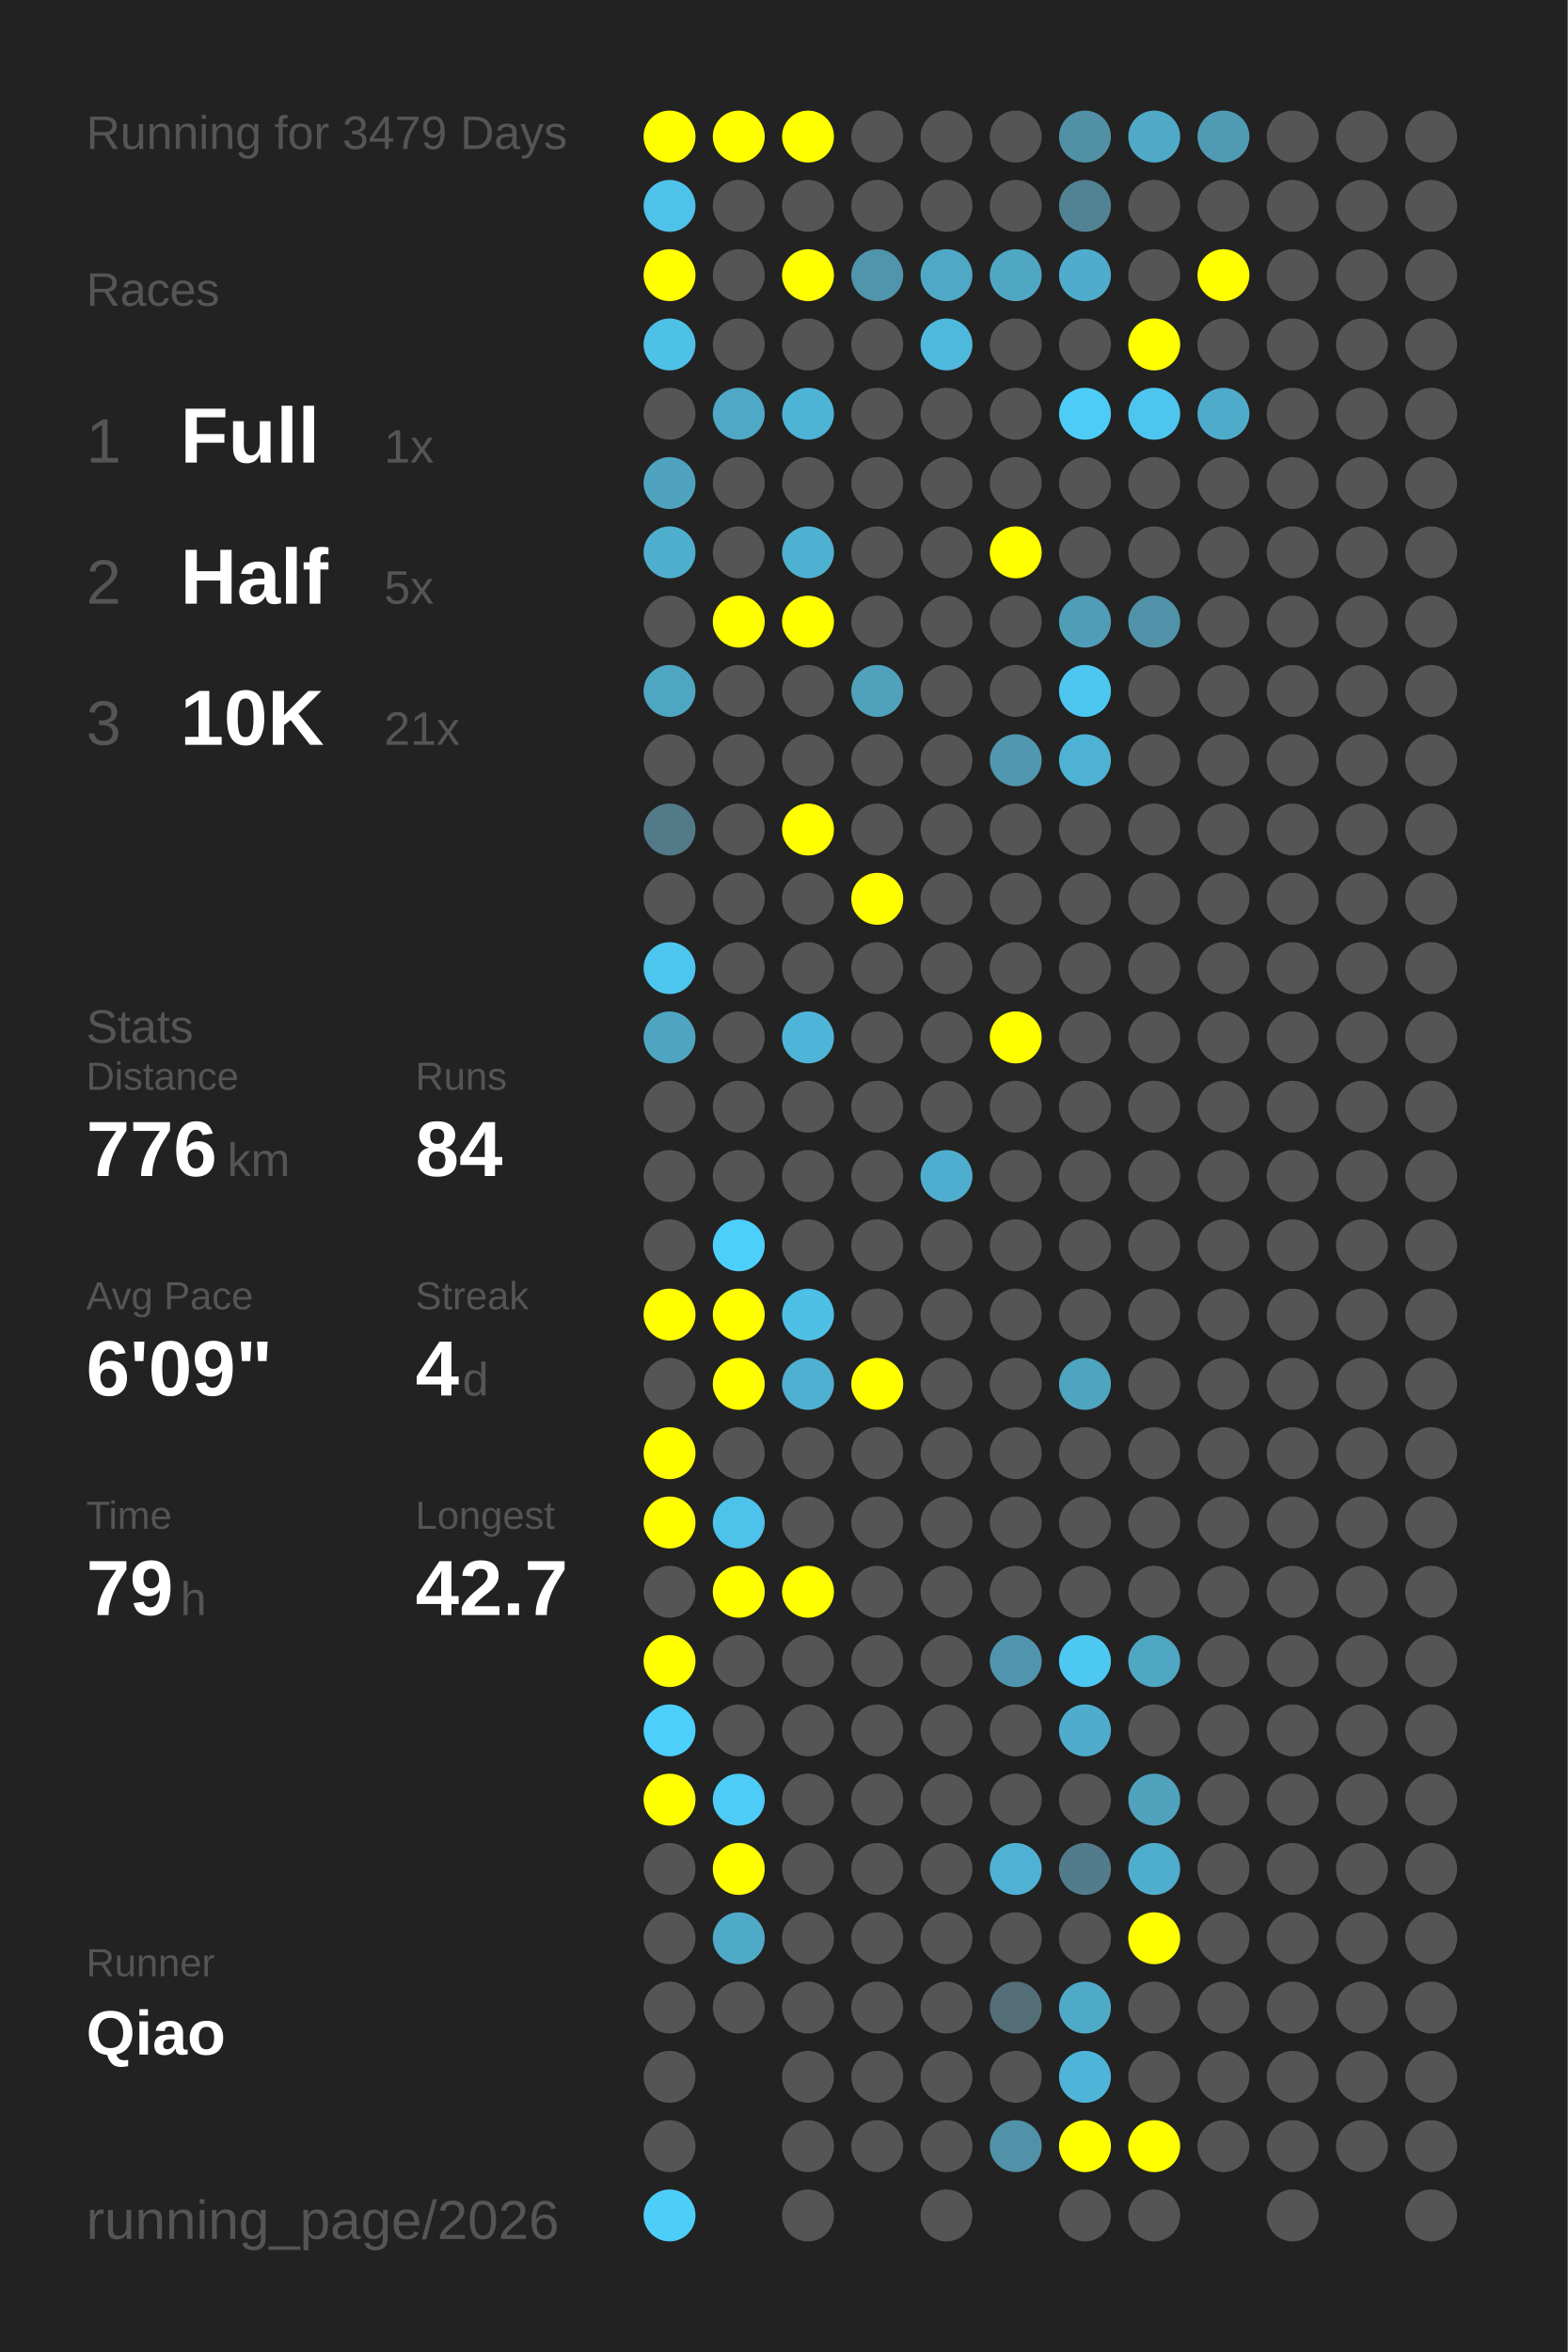
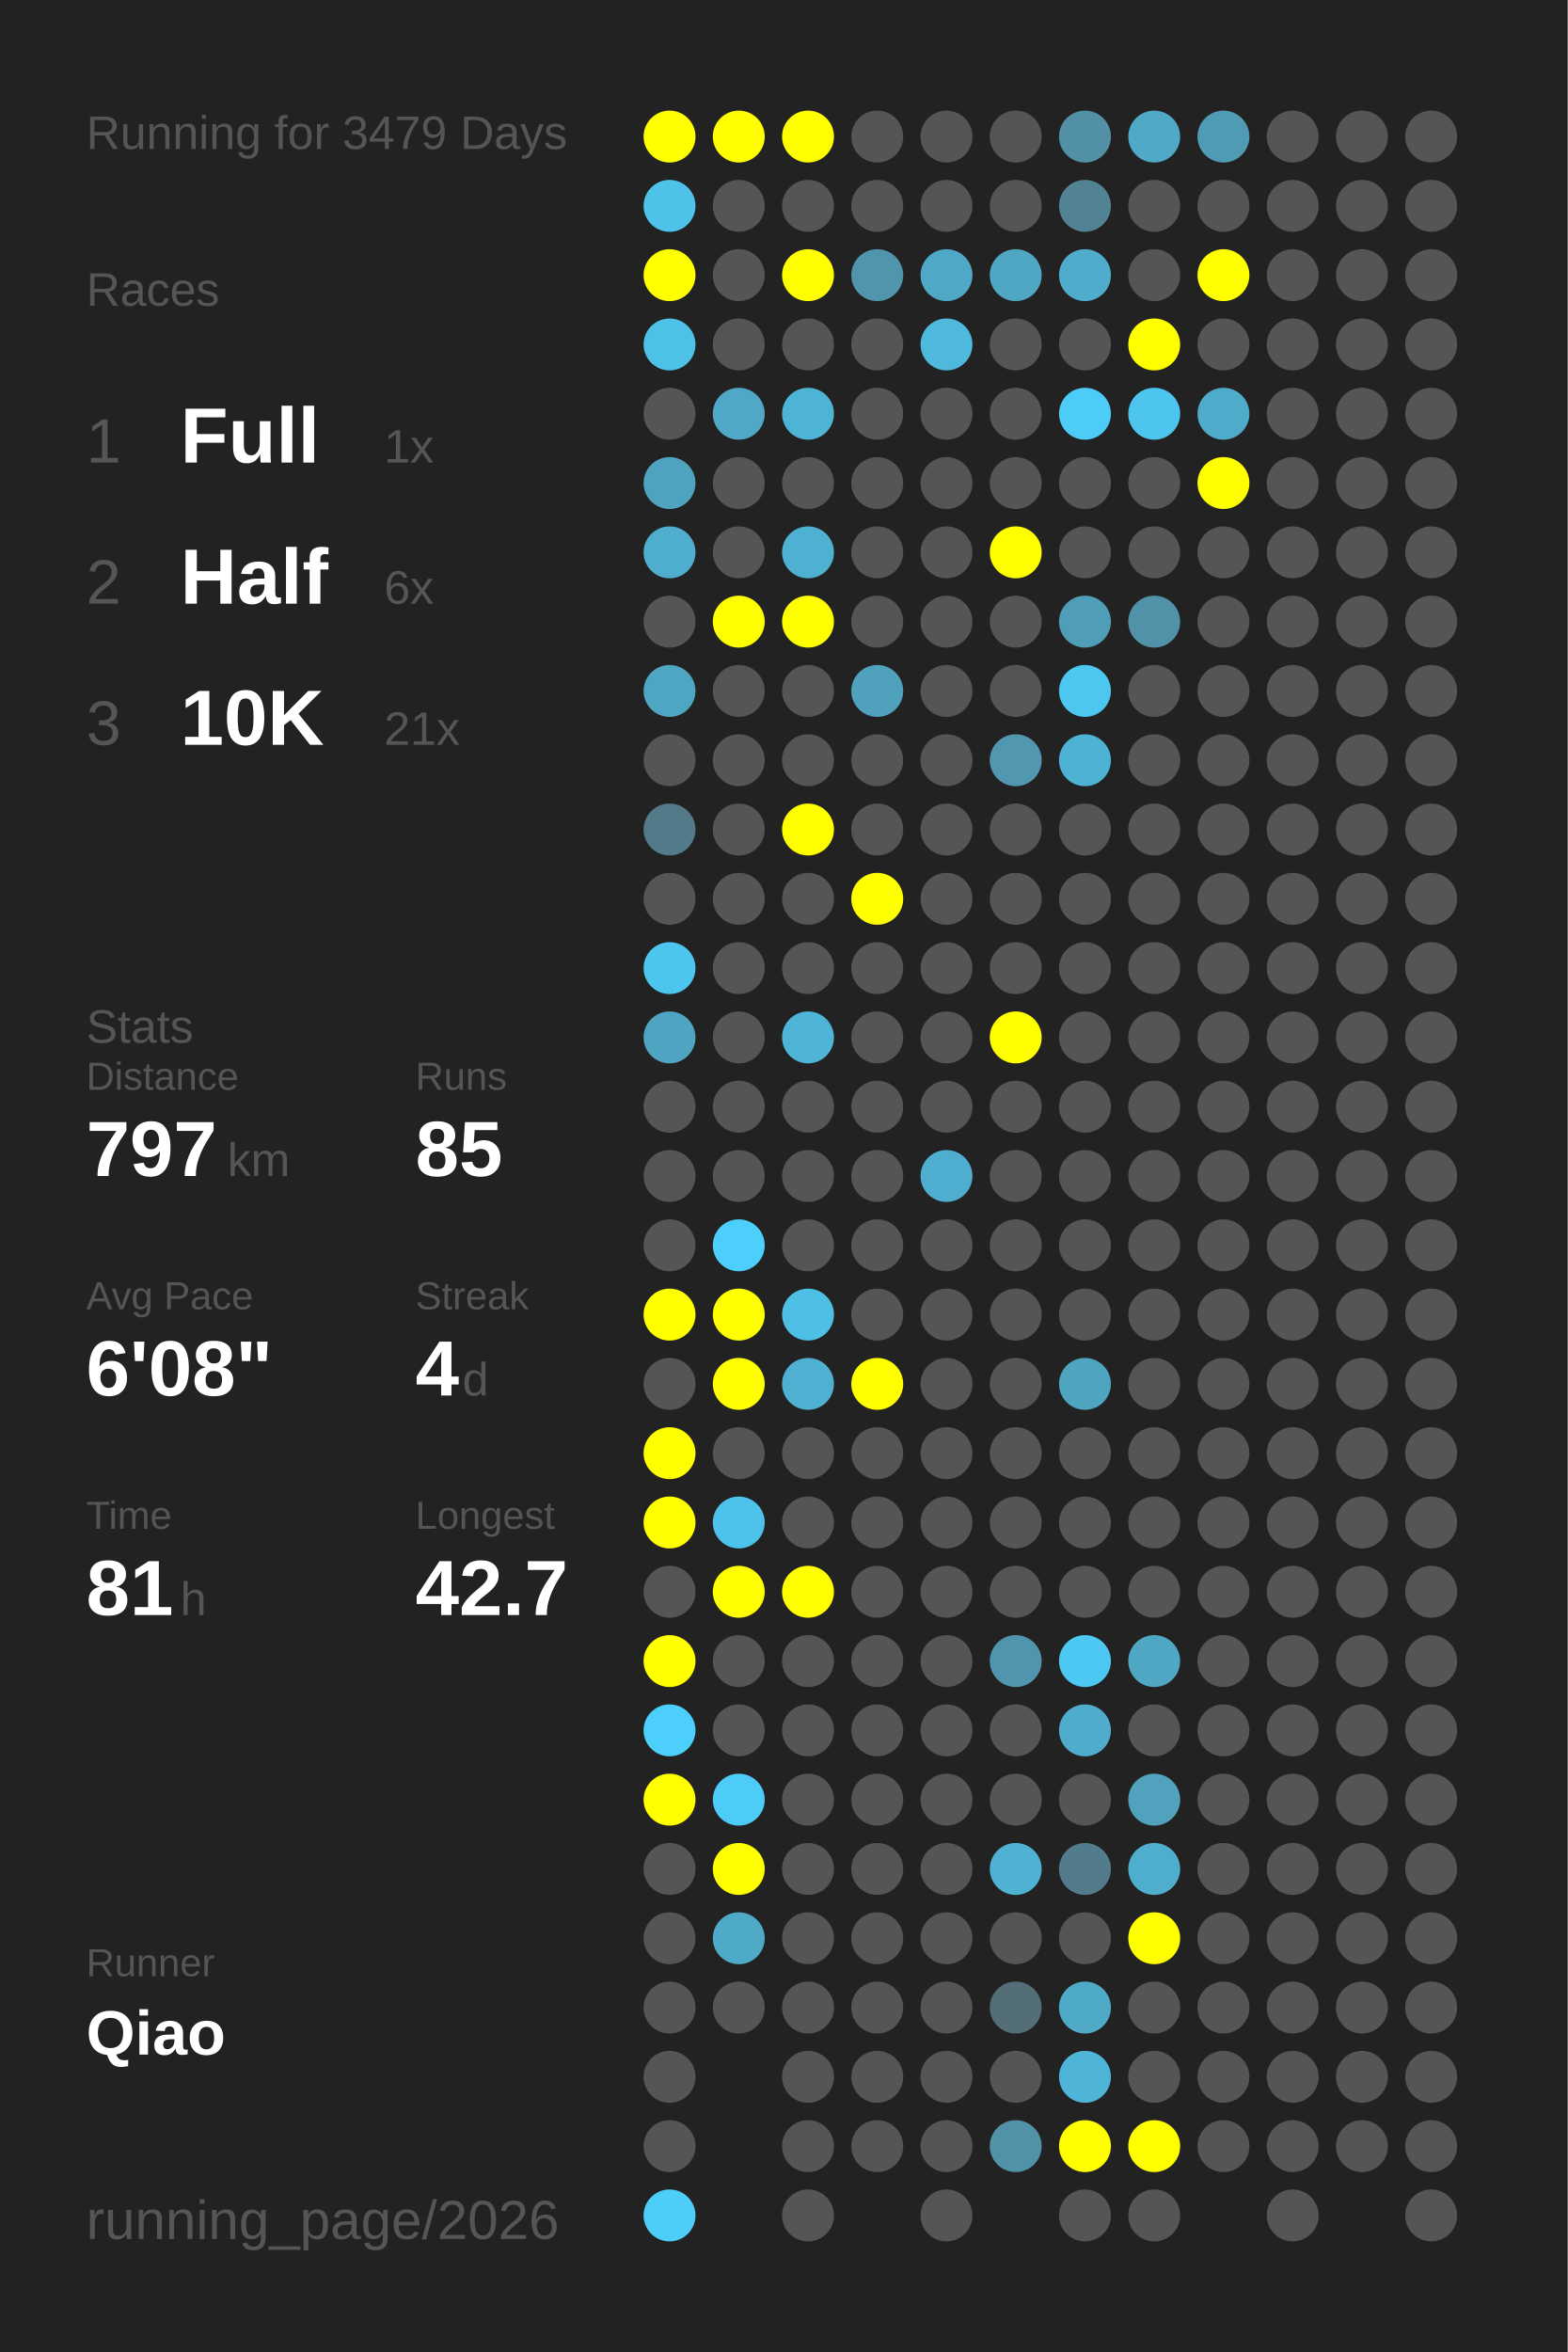
<svg xmlns="http://www.w3.org/2000/svg" baseProfile="full" height="300mm" version="1.1" viewBox="0,0,200,300" width="200mm">
  <defs />
  <rect fill="#222222" height="300" width="200" x="0" y="0" />
  <text fill="#555555" style="font-size:6px; font-family:Arial;" x="11" y="19">Running for 3479 Days</text>
  <text fill="#555555" style="font-size:6px; font-family:Arial;" x="11" y="39">Races</text>
  <text fill="#555555" style="font-size:8px; font-family:Arial;" x="11" y="59">1</text>
  <text fill="#FFFFFF" style="font-size:10px; font-family:Arial; font-weight:bold;" x="23" y="59">Full</text>
  <text fill="#555555" style="font-size:6px; font-family:Arial;" x="49" y="59">1x</text>
  <text fill="#555555" style="font-size:8px; font-family:Arial;" x="11" y="77">2</text>
  <text fill="#FFFFFF" style="font-size:10px; font-family:Arial; font-weight:bold;" x="23" y="77">Half</text>
-   <text fill="#555555" style="font-size:6px; font-family:Arial;" x="49" y="77">5x</text>
+   <text fill="#555555" style="font-size:6px; font-family:Arial;" x="49" y="77">6x</text>
  <text fill="#555555" style="font-size:8px; font-family:Arial;" x="11" y="95">3</text>
  <text fill="#FFFFFF" style="font-size:10px; font-family:Arial; font-weight:bold;" x="23" y="95">10K</text>
  <text fill="#555555" style="font-size:6px; font-family:Arial;" x="49" y="95">21x</text>
  <text fill="#555555" style="font-size:6px; font-family:Arial;" x="11" y="133">Stats</text>
  <text fill="#555555" style="font-size:5px; font-family:Arial;" x="11" y="139">Distance</text>
-   <text fill="#FFFFFF" style="font-size:10px; font-family:Arial; font-weight:bold;" x="11" y="150">776</text>
+   <text fill="#FFFFFF" style="font-size:10px; font-family:Arial; font-weight:bold;" x="11" y="150">797</text>
  <text fill="#555555" style="font-size:6px; font-family:Arial;" x="29" y="150">km</text>
  <text fill="#555555" style="font-size:5px; font-family:Arial;" x="53" y="139">Runs</text>
-   <text fill="#FFFFFF" style="font-size:10px; font-family:Arial; font-weight:bold;" x="53" y="150">84</text>
+   <text fill="#FFFFFF" style="font-size:10px; font-family:Arial; font-weight:bold;" x="53" y="150">85</text>
  <text fill="#555555" style="font-size:5px; font-family:Arial;" x="11" y="167">Avg Pace</text>
-   <text fill="#FFFFFF" style="font-size:10px; font-family:Arial; font-weight:bold;" x="11" y="178">6'09"</text>
+   <text fill="#FFFFFF" style="font-size:10px; font-family:Arial; font-weight:bold;" x="11" y="178">6'08"</text>
  <text fill="#555555" style="font-size:5px; font-family:Arial;" x="53" y="167">Streak</text>
  <text fill="#FFFFFF" style="font-size:10px; font-family:Arial; font-weight:bold;" x="53" y="178">4</text>
  <text fill="#555555" style="font-size:6px; font-family:Arial;" x="59" y="178">d</text>
  <text fill="#555555" style="font-size:5px; font-family:Arial;" x="11" y="195">Time</text>
-   <text fill="#FFFFFF" style="font-size:10px; font-family:Arial; font-weight:bold;" x="11" y="206">79</text>
+   <text fill="#FFFFFF" style="font-size:10px; font-family:Arial; font-weight:bold;" x="11" y="206">81</text>
  <text fill="#555555" style="font-size:6px; font-family:Arial;" x="23" y="206">h</text>
  <text fill="#555555" style="font-size:5px; font-family:Arial;" x="53" y="195">Longest</text>
  <text fill="#FFFFFF" style="font-size:10px; font-family:Arial; font-weight:bold;" x="53" y="206">42.7</text>
  <text fill="#555555" style="font-size:5px; font-family:Arial;" x="11" y="252.065">Runner</text>
  <text fill="#FFFFFF" style="font-size:8px; font-family:Arial; font-weight:bold;" x="11" y="262.065">Qiao</text>
  <text fill="#555555" style="font-size:7px; font-family:Arial;" x="11" y="285.581">running_page/2026</text>
  <circle cx="85.417" cy="17.419" fill="#FFFF00" r="3.312" />
  <circle cx="85.417" cy="26.258" fill="#4ec2e9" r="3.312" />
  <circle cx="85.417" cy="35.097" fill="#FFFF00" r="3.312" />
  <circle cx="85.417" cy="43.935" fill="#4ec1e7" r="3.312" />
  <circle cx="85.417" cy="52.774" fill="#555555" r="3.312" />
  <circle cx="85.417" cy="61.613" fill="#4fa3bf" r="3.312" />
  <circle cx="85.417" cy="70.452" fill="#4faece" r="3.312" />
  <circle cx="85.417" cy="79.29" fill="#555555" r="3.312" />
  <circle cx="85.417" cy="88.129" fill="#4fa6c3" r="3.312" />
  <circle cx="85.417" cy="96.968" fill="#555555" r="3.312" />
  <circle cx="85.417" cy="105.806" fill="#527a88" r="3.312" />
  <circle cx="85.417" cy="114.645" fill="#555555" r="3.312" />
  <circle cx="85.417" cy="123.484" fill="#4dc6ef" r="3.312" />
  <circle cx="85.417" cy="132.323" fill="#4fa5c1" r="3.312" />
  <circle cx="85.417" cy="141.161" fill="#555555" r="3.312" />
  <circle cx="85.417" cy="150" fill="#555555" r="3.312" />
  <circle cx="85.417" cy="158.839" fill="#555555" r="3.312" />
  <circle cx="85.417" cy="167.677" fill="#FFFF00" r="3.312" />
  <circle cx="85.417" cy="176.516" fill="#555555" r="3.312" />
  <circle cx="85.417" cy="185.355" fill="#FFFF00" r="3.312" />
  <circle cx="85.417" cy="194.194" fill="#FFFF00" r="3.312" />
  <circle cx="85.417" cy="203.032" fill="#555555" r="3.312" />
  <circle cx="85.417" cy="211.871" fill="#FFFF00" r="3.312" />
  <circle cx="85.417" cy="220.71" fill="#4dcffb" r="3.312" />
  <circle cx="85.417" cy="229.548" fill="#FFFF00" r="3.312" />
  <circle cx="85.417" cy="238.387" fill="#555555" r="3.312" />
  <circle cx="85.417" cy="247.226" fill="#555555" r="3.312" />
  <circle cx="85.417" cy="256.065" fill="#555555" r="3.312" />
  <circle cx="85.417" cy="264.903" fill="#555555" r="3.312" />
  <circle cx="85.417" cy="273.742" fill="#555555" r="3.312" />
  <circle cx="85.417" cy="282.581" fill="#4dcef9" r="3.312" />
  <circle cx="94.25" cy="17.419" fill="#FFFF00" r="3.312" />
  <circle cx="94.25" cy="26.258" fill="#555555" r="3.312" />
  <circle cx="94.25" cy="35.097" fill="#555555" r="3.312" />
  <circle cx="94.25" cy="43.935" fill="#555555" r="3.312" />
  <circle cx="94.25" cy="52.774" fill="#4fa8c6" r="3.312" />
  <circle cx="94.25" cy="61.613" fill="#555555" r="3.312" />
  <circle cx="94.25" cy="70.452" fill="#555555" r="3.312" />
  <circle cx="94.25" cy="79.29" fill="#FFFF00" r="3.312" />
  <circle cx="94.25" cy="88.129" fill="#555555" r="3.312" />
  <circle cx="94.25" cy="96.968" fill="#555555" r="3.312" />
  <circle cx="94.25" cy="105.806" fill="#555555" r="3.312" />
  <circle cx="94.25" cy="114.645" fill="#555555" r="3.312" />
  <circle cx="94.25" cy="123.484" fill="#555555" r="3.312" />
  <circle cx="94.25" cy="132.323" fill="#555555" r="3.312" />
  <circle cx="94.25" cy="141.161" fill="#555555" r="3.312" />
  <circle cx="94.25" cy="150" fill="#555555" r="3.312" />
  <circle cx="94.25" cy="158.839" fill="#4dcffb" r="3.312" />
  <circle cx="94.25" cy="167.677" fill="#FFFF00" r="3.312" />
  <circle cx="94.25" cy="176.516" fill="#FFFF00" r="3.312" />
  <circle cx="94.25" cy="185.355" fill="#555555" r="3.312" />
  <circle cx="94.25" cy="194.194" fill="#4dc2ea" r="3.312" />
  <circle cx="94.25" cy="203.032" fill="#FFFF00" r="3.312" />
  <circle cx="94.25" cy="211.871" fill="#555555" r="3.312" />
  <circle cx="94.25" cy="220.71" fill="#555555" r="3.312" />
  <circle cx="94.25" cy="229.548" fill="#4dccf7" r="3.312" />
  <circle cx="94.25" cy="238.387" fill="#FFFF00" r="3.312" />
  <circle cx="94.25" cy="247.226" fill="#4faac8" r="3.312" />
  <circle cx="94.25" cy="256.065" fill="#555555" r="3.312" />
  <circle cx="103.083" cy="17.419" fill="#FFFF00" r="3.312" />
  <circle cx="103.083" cy="26.258" fill="#555555" r="3.312" />
  <circle cx="103.083" cy="35.097" fill="#FFFF00" r="3.312" />
  <circle cx="103.083" cy="43.935" fill="#555555" r="3.312" />
  <circle cx="103.083" cy="52.774" fill="#4eb4d6" r="3.312" />
  <circle cx="103.083" cy="61.613" fill="#555555" r="3.312" />
  <circle cx="103.083" cy="70.452" fill="#4fb1d2" r="3.312" />
  <circle cx="103.083" cy="79.29" fill="#FFFF00" r="3.312" />
  <circle cx="103.083" cy="88.129" fill="#555555" r="3.312" />
  <circle cx="103.083" cy="96.968" fill="#555555" r="3.312" />
  <circle cx="103.083" cy="105.806" fill="#FFFF00" r="3.312" />
  <circle cx="103.083" cy="114.645" fill="#555555" r="3.312" />
  <circle cx="103.083" cy="123.484" fill="#555555" r="3.312" />
  <circle cx="103.083" cy="132.323" fill="#4eb5d8" r="3.312" />
  <circle cx="103.083" cy="141.161" fill="#555555" r="3.312" />
  <circle cx="103.083" cy="150" fill="#555555" r="3.312" />
  <circle cx="103.083" cy="158.839" fill="#555555" r="3.312" />
  <circle cx="103.083" cy="167.677" fill="#4ebfe5" r="3.312" />
  <circle cx="103.083" cy="176.516" fill="#4fb0d1" r="3.312" />
  <circle cx="103.083" cy="185.355" fill="#555555" r="3.312" />
  <circle cx="103.083" cy="194.194" fill="#555555" r="3.312" />
  <circle cx="103.083" cy="203.032" fill="#FFFF00" r="3.312" />
  <circle cx="103.083" cy="211.871" fill="#555555" r="3.312" />
  <circle cx="103.083" cy="220.71" fill="#555555" r="3.312" />
  <circle cx="103.083" cy="229.548" fill="#555555" r="3.312" />
  <circle cx="103.083" cy="238.387" fill="#555555" r="3.312" />
  <circle cx="103.083" cy="247.226" fill="#555555" r="3.312" />
  <circle cx="103.083" cy="256.065" fill="#555555" r="3.312" />
  <circle cx="103.083" cy="264.903" fill="#555555" r="3.312" />
  <circle cx="103.083" cy="273.742" fill="#555555" r="3.312" />
  <circle cx="103.083" cy="282.581" fill="#555555" r="3.312" />
  <circle cx="111.917" cy="17.419" fill="#555555" r="3.312" />
  <circle cx="111.917" cy="26.258" fill="#555555" r="3.312" />
  <circle cx="111.917" cy="35.097" fill="#5095ac" r="3.312" />
  <circle cx="111.917" cy="43.935" fill="#555555" r="3.312" />
  <circle cx="111.917" cy="52.774" fill="#555555" r="3.312" />
  <circle cx="111.917" cy="61.613" fill="#555555" r="3.312" />
  <circle cx="111.917" cy="70.452" fill="#555555" r="3.312" />
  <circle cx="111.917" cy="79.29" fill="#555555" r="3.312" />
  <circle cx="111.917" cy="88.129" fill="#50a1bc" r="3.312" />
  <circle cx="111.917" cy="96.968" fill="#555555" r="3.312" />
  <circle cx="111.917" cy="105.806" fill="#555555" r="3.312" />
  <circle cx="111.917" cy="114.645" fill="#FFFF00" r="3.312" />
  <circle cx="111.917" cy="123.484" fill="#555555" r="3.312" />
  <circle cx="111.917" cy="132.323" fill="#555555" r="3.312" />
  <circle cx="111.917" cy="141.161" fill="#555555" r="3.312" />
  <circle cx="111.917" cy="150" fill="#555555" r="3.312" />
  <circle cx="111.917" cy="158.839" fill="#555555" r="3.312" />
  <circle cx="111.917" cy="167.677" fill="#555555" r="3.312" />
  <circle cx="111.917" cy="176.516" fill="#FFFF00" r="3.312" />
  <circle cx="111.917" cy="185.355" fill="#555555" r="3.312" />
  <circle cx="111.917" cy="194.194" fill="#555555" r="3.312" />
  <circle cx="111.917" cy="203.032" fill="#555555" r="3.312" />
  <circle cx="111.917" cy="211.871" fill="#555555" r="3.312" />
  <circle cx="111.917" cy="220.71" fill="#555555" r="3.312" />
  <circle cx="111.917" cy="229.548" fill="#555555" r="3.312" />
  <circle cx="111.917" cy="238.387" fill="#555555" r="3.312" />
  <circle cx="111.917" cy="247.226" fill="#555555" r="3.312" />
  <circle cx="111.917" cy="256.065" fill="#555555" r="3.312" />
  <circle cx="111.917" cy="264.903" fill="#555555" r="3.312" />
  <circle cx="111.917" cy="273.742" fill="#555555" r="3.312" />
  <circle cx="120.75" cy="17.419" fill="#555555" r="3.312" />
  <circle cx="120.75" cy="26.258" fill="#555555" r="3.312" />
  <circle cx="120.75" cy="35.097" fill="#4fa8c6" r="3.312" />
  <circle cx="120.75" cy="43.935" fill="#4eb9dd" r="3.312" />
  <circle cx="120.75" cy="52.774" fill="#555555" r="3.312" />
  <circle cx="120.75" cy="61.613" fill="#555555" r="3.312" />
  <circle cx="120.75" cy="70.452" fill="#555555" r="3.312" />
  <circle cx="120.75" cy="79.29" fill="#555555" r="3.312" />
  <circle cx="120.75" cy="88.129" fill="#555555" r="3.312" />
  <circle cx="120.75" cy="96.968" fill="#555555" r="3.312" />
  <circle cx="120.75" cy="105.806" fill="#555555" r="3.312" />
  <circle cx="120.75" cy="114.645" fill="#555555" r="3.312" />
  <circle cx="120.75" cy="123.484" fill="#555555" r="3.312" />
  <circle cx="120.75" cy="132.323" fill="#555555" r="3.312" />
  <circle cx="120.75" cy="141.161" fill="#555555" r="3.312" />
  <circle cx="120.75" cy="150" fill="#4faecf" r="3.312" />
  <circle cx="120.75" cy="158.839" fill="#555555" r="3.312" />
  <circle cx="120.75" cy="167.677" fill="#555555" r="3.312" />
  <circle cx="120.75" cy="176.516" fill="#555555" r="3.312" />
  <circle cx="120.75" cy="185.355" fill="#555555" r="3.312" />
  <circle cx="120.75" cy="194.194" fill="#555555" r="3.312" />
  <circle cx="120.75" cy="203.032" fill="#555555" r="3.312" />
  <circle cx="120.75" cy="211.871" fill="#555555" r="3.312" />
  <circle cx="120.75" cy="220.71" fill="#555555" r="3.312" />
  <circle cx="120.75" cy="229.548" fill="#555555" r="3.312" />
  <circle cx="120.75" cy="238.387" fill="#555555" r="3.312" />
  <circle cx="120.75" cy="247.226" fill="#555555" r="3.312" />
  <circle cx="120.75" cy="256.065" fill="#555555" r="3.312" />
  <circle cx="120.75" cy="264.903" fill="#555555" r="3.312" />
  <circle cx="120.75" cy="273.742" fill="#555555" r="3.312" />
  <circle cx="120.75" cy="282.581" fill="#555555" r="3.312" />
  <circle cx="129.583" cy="17.419" fill="#555555" r="3.312" />
  <circle cx="129.583" cy="26.258" fill="#555555" r="3.312" />
  <circle cx="129.583" cy="35.097" fill="#4fa7c4" r="3.312" />
  <circle cx="129.583" cy="43.935" fill="#555555" r="3.312" />
  <circle cx="129.583" cy="52.774" fill="#555555" r="3.312" />
  <circle cx="129.583" cy="61.613" fill="#555555" r="3.312" />
  <circle cx="129.583" cy="70.452" fill="#FFFF00" r="3.312" />
  <circle cx="129.583" cy="79.29" fill="#555555" r="3.312" />
  <circle cx="129.583" cy="88.129" fill="#555555" r="3.312" />
  <circle cx="129.583" cy="96.968" fill="#5097af" r="3.312" />
  <circle cx="129.583" cy="105.806" fill="#555555" r="3.312" />
  <circle cx="129.583" cy="114.645" fill="#555555" r="3.312" />
  <circle cx="129.583" cy="123.484" fill="#555555" r="3.312" />
  <circle cx="129.583" cy="132.323" fill="#FFFF00" r="3.312" />
  <circle cx="129.583" cy="141.161" fill="#555555" r="3.312" />
  <circle cx="129.583" cy="150" fill="#555555" r="3.312" />
  <circle cx="129.583" cy="158.839" fill="#555555" r="3.312" />
  <circle cx="129.583" cy="167.677" fill="#555555" r="3.312" />
  <circle cx="129.583" cy="176.516" fill="#555555" r="3.312" />
  <circle cx="129.583" cy="185.355" fill="#555555" r="3.312" />
  <circle cx="129.583" cy="194.194" fill="#555555" r="3.312" />
  <circle cx="129.583" cy="203.032" fill="#555555" r="3.312" />
  <circle cx="129.583" cy="211.871" fill="#5095ad" r="3.312" />
  <circle cx="129.583" cy="220.71" fill="#555555" r="3.312" />
  <circle cx="129.583" cy="229.548" fill="#555555" r="3.312" />
  <circle cx="129.583" cy="238.387" fill="#4fb1d3" r="3.312" />
  <circle cx="129.583" cy="247.226" fill="#555555" r="3.312" />
  <circle cx="129.583" cy="256.065" fill="#536e77" r="3.312" />
  <circle cx="129.583" cy="264.903" fill="#555555" r="3.312" />
  <circle cx="129.583" cy="273.742" fill="#5192a8" r="3.312" />
  <circle cx="138.417" cy="17.419" fill="#5190a5" r="3.312" />
  <circle cx="138.417" cy="26.258" fill="#528394" r="3.312" />
  <circle cx="138.417" cy="35.097" fill="#4faccc" r="3.312" />
  <circle cx="138.417" cy="43.935" fill="#555555" r="3.312" />
  <circle cx="138.417" cy="52.774" fill="#4dccf7" r="3.312" />
  <circle cx="138.417" cy="61.613" fill="#555555" r="3.312" />
  <circle cx="138.417" cy="70.452" fill="#555555" r="3.312" />
  <circle cx="138.417" cy="79.29" fill="#509db7" r="3.312" />
  <circle cx="138.417" cy="88.129" fill="#4dc7f0" r="3.312" />
  <circle cx="138.417" cy="96.968" fill="#4eb2d4" r="3.312" />
  <circle cx="138.417" cy="105.806" fill="#555555" r="3.312" />
  <circle cx="138.417" cy="114.645" fill="#555555" r="3.312" />
  <circle cx="138.417" cy="123.484" fill="#555555" r="3.312" />
  <circle cx="138.417" cy="132.323" fill="#555555" r="3.312" />
  <circle cx="138.417" cy="141.161" fill="#555555" r="3.312" />
  <circle cx="138.417" cy="150" fill="#555555" r="3.312" />
  <circle cx="138.417" cy="158.839" fill="#555555" r="3.312" />
  <circle cx="138.417" cy="167.677" fill="#555555" r="3.312" />
  <circle cx="138.417" cy="176.516" fill="#4fa4c0" r="3.312" />
  <circle cx="138.417" cy="185.355" fill="#555555" r="3.312" />
  <circle cx="138.417" cy="194.194" fill="#555555" r="3.312" />
  <circle cx="138.417" cy="203.032" fill="#555555" r="3.312" />
  <circle cx="138.417" cy="211.871" fill="#4dc8f2" r="3.312" />
  <circle cx="138.417" cy="220.71" fill="#4faccc" r="3.312" />
  <circle cx="138.417" cy="229.548" fill="#555555" r="3.312" />
  <circle cx="138.417" cy="238.387" fill="#527c8b" r="3.312" />
  <circle cx="138.417" cy="247.226" fill="#555555" r="3.312" />
  <circle cx="138.417" cy="256.065" fill="#4faac8" r="3.312" />
  <circle cx="138.417" cy="264.903" fill="#4eb5d8" r="3.312" />
  <circle cx="138.417" cy="273.742" fill="#FFFF00" r="3.312" />
  <circle cx="138.417" cy="282.581" fill="#555555" r="3.312" />
  <circle cx="147.25" cy="17.419" fill="#4fa9c7" r="3.312" />
  <circle cx="147.25" cy="26.258" fill="#555555" r="3.312" />
  <circle cx="147.25" cy="35.097" fill="#555555" r="3.312" />
  <circle cx="147.25" cy="43.935" fill="#FFFF00" r="3.312" />
  <circle cx="147.25" cy="52.774" fill="#4dc5ee" r="3.312" />
  <circle cx="147.25" cy="61.613" fill="#555555" r="3.312" />
  <circle cx="147.25" cy="70.452" fill="#555555" r="3.312" />
  <circle cx="147.25" cy="79.29" fill="#5192a8" r="3.312" />
  <circle cx="147.25" cy="88.129" fill="#555555" r="3.312" />
  <circle cx="147.25" cy="96.968" fill="#555555" r="3.312" />
  <circle cx="147.25" cy="105.806" fill="#555555" r="3.312" />
  <circle cx="147.25" cy="114.645" fill="#555555" r="3.312" />
  <circle cx="147.25" cy="123.484" fill="#555555" r="3.312" />
  <circle cx="147.25" cy="132.323" fill="#555555" r="3.312" />
  <circle cx="147.25" cy="141.161" fill="#555555" r="3.312" />
  <circle cx="147.25" cy="150" fill="#555555" r="3.312" />
  <circle cx="147.25" cy="158.839" fill="#555555" r="3.312" />
  <circle cx="147.25" cy="167.677" fill="#555555" r="3.312" />
  <circle cx="147.25" cy="176.516" fill="#555555" r="3.312" />
  <circle cx="147.25" cy="185.355" fill="#555555" r="3.312" />
  <circle cx="147.25" cy="194.194" fill="#555555" r="3.312" />
  <circle cx="147.25" cy="203.032" fill="#555555" r="3.312" />
  <circle cx="147.25" cy="211.871" fill="#4fa7c4" r="3.312" />
  <circle cx="147.25" cy="220.71" fill="#555555" r="3.312" />
  <circle cx="147.25" cy="229.548" fill="#50a2bd" r="3.312" />
  <circle cx="147.25" cy="238.387" fill="#4fadcd" r="3.312" />
  <circle cx="147.25" cy="247.226" fill="#FFFF00" r="3.312" />
  <circle cx="147.25" cy="256.065" fill="#555555" r="3.312" />
  <circle cx="147.25" cy="264.903" fill="#555555" r="3.312" />
  <circle cx="147.25" cy="273.742" fill="#FFFF00" r="3.312" />
  <circle cx="147.25" cy="282.581" fill="#555555" r="3.312" />
  <circle cx="156.083" cy="17.419" fill="#509bb4" r="3.312" />
  <circle cx="156.083" cy="26.258" fill="#555555" r="3.312" />
  <circle cx="156.083" cy="35.097" fill="#FFFF00" r="3.312" />
  <circle cx="156.083" cy="43.935" fill="#555555" r="3.312" />
  <circle cx="156.083" cy="52.774" fill="#4fabca" r="3.312" />
-   <circle cx="156.083" cy="61.613" fill="#555555" r="3.312" />
+   <circle cx="156.083" cy="61.613" fill="#FFFF00" r="3.312" />
  <circle cx="156.083" cy="70.452" fill="#555555" r="3.312" />
  <circle cx="156.083" cy="79.29" fill="#555555" r="3.312" />
  <circle cx="156.083" cy="88.129" fill="#555555" r="3.312" />
  <circle cx="156.083" cy="96.968" fill="#555555" r="3.312" />
  <circle cx="156.083" cy="105.806" fill="#555555" r="3.312" />
  <circle cx="156.083" cy="114.645" fill="#555555" r="3.312" />
  <circle cx="156.083" cy="123.484" fill="#555555" r="3.312" />
  <circle cx="156.083" cy="132.323" fill="#555555" r="3.312" />
  <circle cx="156.083" cy="141.161" fill="#555555" r="3.312" />
  <circle cx="156.083" cy="150" fill="#555555" r="3.312" />
  <circle cx="156.083" cy="158.839" fill="#555555" r="3.312" />
  <circle cx="156.083" cy="167.677" fill="#555555" r="3.312" />
  <circle cx="156.083" cy="176.516" fill="#555555" r="3.312" />
  <circle cx="156.083" cy="185.355" fill="#555555" r="3.312" />
  <circle cx="156.083" cy="194.194" fill="#555555" r="3.312" />
  <circle cx="156.083" cy="203.032" fill="#555555" r="3.312" />
  <circle cx="156.083" cy="211.871" fill="#555555" r="3.312" />
  <circle cx="156.083" cy="220.71" fill="#555555" r="3.312" />
  <circle cx="156.083" cy="229.548" fill="#555555" r="3.312" />
  <circle cx="156.083" cy="238.387" fill="#555555" r="3.312" />
  <circle cx="156.083" cy="247.226" fill="#555555" r="3.312" />
  <circle cx="156.083" cy="256.065" fill="#555555" r="3.312" />
  <circle cx="156.083" cy="264.903" fill="#555555" r="3.312" />
  <circle cx="156.083" cy="273.742" fill="#555555" r="3.312" />
  <circle cx="164.917" cy="17.419" fill="#555555" r="3.312" />
  <circle cx="164.917" cy="26.258" fill="#555555" r="3.312" />
  <circle cx="164.917" cy="35.097" fill="#555555" r="3.312" />
  <circle cx="164.917" cy="43.935" fill="#555555" r="3.312" />
  <circle cx="164.917" cy="52.774" fill="#555555" r="3.312" />
  <circle cx="164.917" cy="61.613" fill="#555555" r="3.312" />
  <circle cx="164.917" cy="70.452" fill="#555555" r="3.312" />
  <circle cx="164.917" cy="79.29" fill="#555555" r="3.312" />
  <circle cx="164.917" cy="88.129" fill="#555555" r="3.312" />
  <circle cx="164.917" cy="96.968" fill="#555555" r="3.312" />
  <circle cx="164.917" cy="105.806" fill="#555555" r="3.312" />
  <circle cx="164.917" cy="114.645" fill="#555555" r="3.312" />
  <circle cx="164.917" cy="123.484" fill="#555555" r="3.312" />
  <circle cx="164.917" cy="132.323" fill="#555555" r="3.312" />
  <circle cx="164.917" cy="141.161" fill="#555555" r="3.312" />
  <circle cx="164.917" cy="150" fill="#555555" r="3.312" />
  <circle cx="164.917" cy="158.839" fill="#555555" r="3.312" />
  <circle cx="164.917" cy="167.677" fill="#555555" r="3.312" />
  <circle cx="164.917" cy="176.516" fill="#555555" r="3.312" />
  <circle cx="164.917" cy="185.355" fill="#555555" r="3.312" />
  <circle cx="164.917" cy="194.194" fill="#555555" r="3.312" />
  <circle cx="164.917" cy="203.032" fill="#555555" r="3.312" />
  <circle cx="164.917" cy="211.871" fill="#555555" r="3.312" />
  <circle cx="164.917" cy="220.71" fill="#555555" r="3.312" />
  <circle cx="164.917" cy="229.548" fill="#555555" r="3.312" />
  <circle cx="164.917" cy="238.387" fill="#555555" r="3.312" />
  <circle cx="164.917" cy="247.226" fill="#555555" r="3.312" />
  <circle cx="164.917" cy="256.065" fill="#555555" r="3.312" />
  <circle cx="164.917" cy="264.903" fill="#555555" r="3.312" />
  <circle cx="164.917" cy="273.742" fill="#555555" r="3.312" />
  <circle cx="164.917" cy="282.581" fill="#555555" r="3.312" />
  <circle cx="173.75" cy="17.419" fill="#555555" r="3.312" />
  <circle cx="173.75" cy="26.258" fill="#555555" r="3.312" />
  <circle cx="173.75" cy="35.097" fill="#555555" r="3.312" />
  <circle cx="173.75" cy="43.935" fill="#555555" r="3.312" />
  <circle cx="173.75" cy="52.774" fill="#555555" r="3.312" />
  <circle cx="173.75" cy="61.613" fill="#555555" r="3.312" />
  <circle cx="173.75" cy="70.452" fill="#555555" r="3.312" />
  <circle cx="173.75" cy="79.29" fill="#555555" r="3.312" />
  <circle cx="173.75" cy="88.129" fill="#555555" r="3.312" />
  <circle cx="173.75" cy="96.968" fill="#555555" r="3.312" />
  <circle cx="173.75" cy="105.806" fill="#555555" r="3.312" />
  <circle cx="173.75" cy="114.645" fill="#555555" r="3.312" />
  <circle cx="173.75" cy="123.484" fill="#555555" r="3.312" />
  <circle cx="173.75" cy="132.323" fill="#555555" r="3.312" />
  <circle cx="173.75" cy="141.161" fill="#555555" r="3.312" />
  <circle cx="173.75" cy="150" fill="#555555" r="3.312" />
  <circle cx="173.75" cy="158.839" fill="#555555" r="3.312" />
  <circle cx="173.75" cy="167.677" fill="#555555" r="3.312" />
  <circle cx="173.75" cy="176.516" fill="#555555" r="3.312" />
  <circle cx="173.75" cy="185.355" fill="#555555" r="3.312" />
  <circle cx="173.75" cy="194.194" fill="#555555" r="3.312" />
  <circle cx="173.75" cy="203.032" fill="#555555" r="3.312" />
  <circle cx="173.75" cy="211.871" fill="#555555" r="3.312" />
  <circle cx="173.75" cy="220.71" fill="#555555" r="3.312" />
  <circle cx="173.75" cy="229.548" fill="#555555" r="3.312" />
  <circle cx="173.75" cy="238.387" fill="#555555" r="3.312" />
  <circle cx="173.75" cy="247.226" fill="#555555" r="3.312" />
  <circle cx="173.75" cy="256.065" fill="#555555" r="3.312" />
  <circle cx="173.75" cy="264.903" fill="#555555" r="3.312" />
  <circle cx="173.75" cy="273.742" fill="#555555" r="3.312" />
  <circle cx="182.583" cy="17.419" fill="#555555" r="3.312" />
  <circle cx="182.583" cy="26.258" fill="#555555" r="3.312" />
  <circle cx="182.583" cy="35.097" fill="#555555" r="3.312" />
  <circle cx="182.583" cy="43.935" fill="#555555" r="3.312" />
  <circle cx="182.583" cy="52.774" fill="#555555" r="3.312" />
  <circle cx="182.583" cy="61.613" fill="#555555" r="3.312" />
  <circle cx="182.583" cy="70.452" fill="#555555" r="3.312" />
  <circle cx="182.583" cy="79.29" fill="#555555" r="3.312" />
  <circle cx="182.583" cy="88.129" fill="#555555" r="3.312" />
  <circle cx="182.583" cy="96.968" fill="#555555" r="3.312" />
  <circle cx="182.583" cy="105.806" fill="#555555" r="3.312" />
  <circle cx="182.583" cy="114.645" fill="#555555" r="3.312" />
  <circle cx="182.583" cy="123.484" fill="#555555" r="3.312" />
  <circle cx="182.583" cy="132.323" fill="#555555" r="3.312" />
  <circle cx="182.583" cy="141.161" fill="#555555" r="3.312" />
  <circle cx="182.583" cy="150" fill="#555555" r="3.312" />
  <circle cx="182.583" cy="158.839" fill="#555555" r="3.312" />
  <circle cx="182.583" cy="167.677" fill="#555555" r="3.312" />
  <circle cx="182.583" cy="176.516" fill="#555555" r="3.312" />
  <circle cx="182.583" cy="185.355" fill="#555555" r="3.312" />
  <circle cx="182.583" cy="194.194" fill="#555555" r="3.312" />
  <circle cx="182.583" cy="203.032" fill="#555555" r="3.312" />
  <circle cx="182.583" cy="211.871" fill="#555555" r="3.312" />
  <circle cx="182.583" cy="220.71" fill="#555555" r="3.312" />
  <circle cx="182.583" cy="229.548" fill="#555555" r="3.312" />
  <circle cx="182.583" cy="238.387" fill="#555555" r="3.312" />
  <circle cx="182.583" cy="247.226" fill="#555555" r="3.312" />
  <circle cx="182.583" cy="256.065" fill="#555555" r="3.312" />
  <circle cx="182.583" cy="264.903" fill="#555555" r="3.312" />
  <circle cx="182.583" cy="273.742" fill="#555555" r="3.312" />
  <circle cx="182.583" cy="282.581" fill="#555555" r="3.312" />
</svg>
